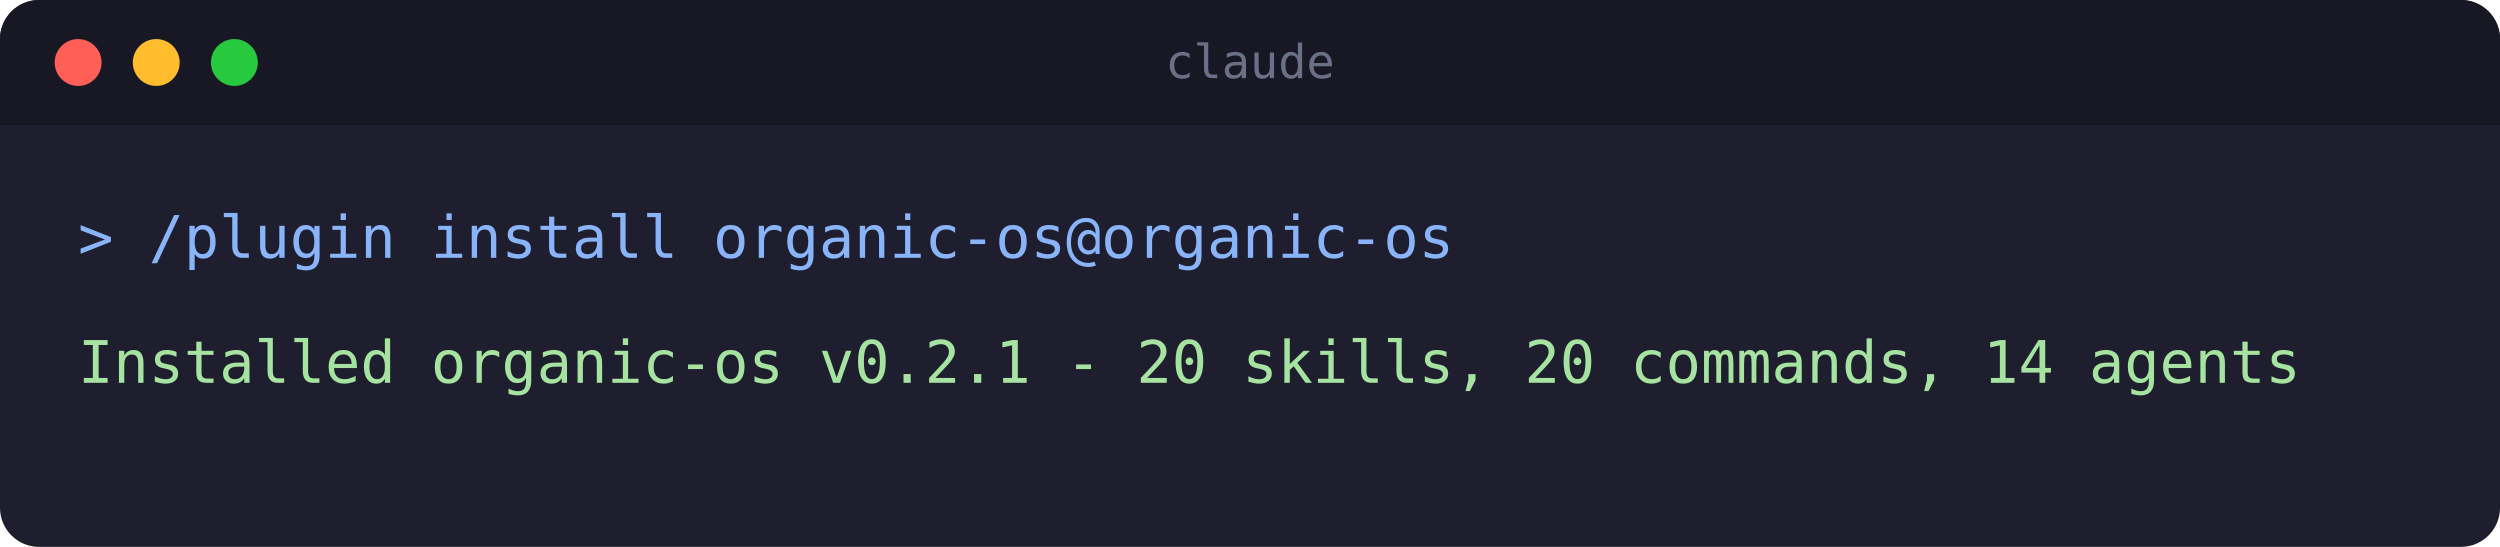
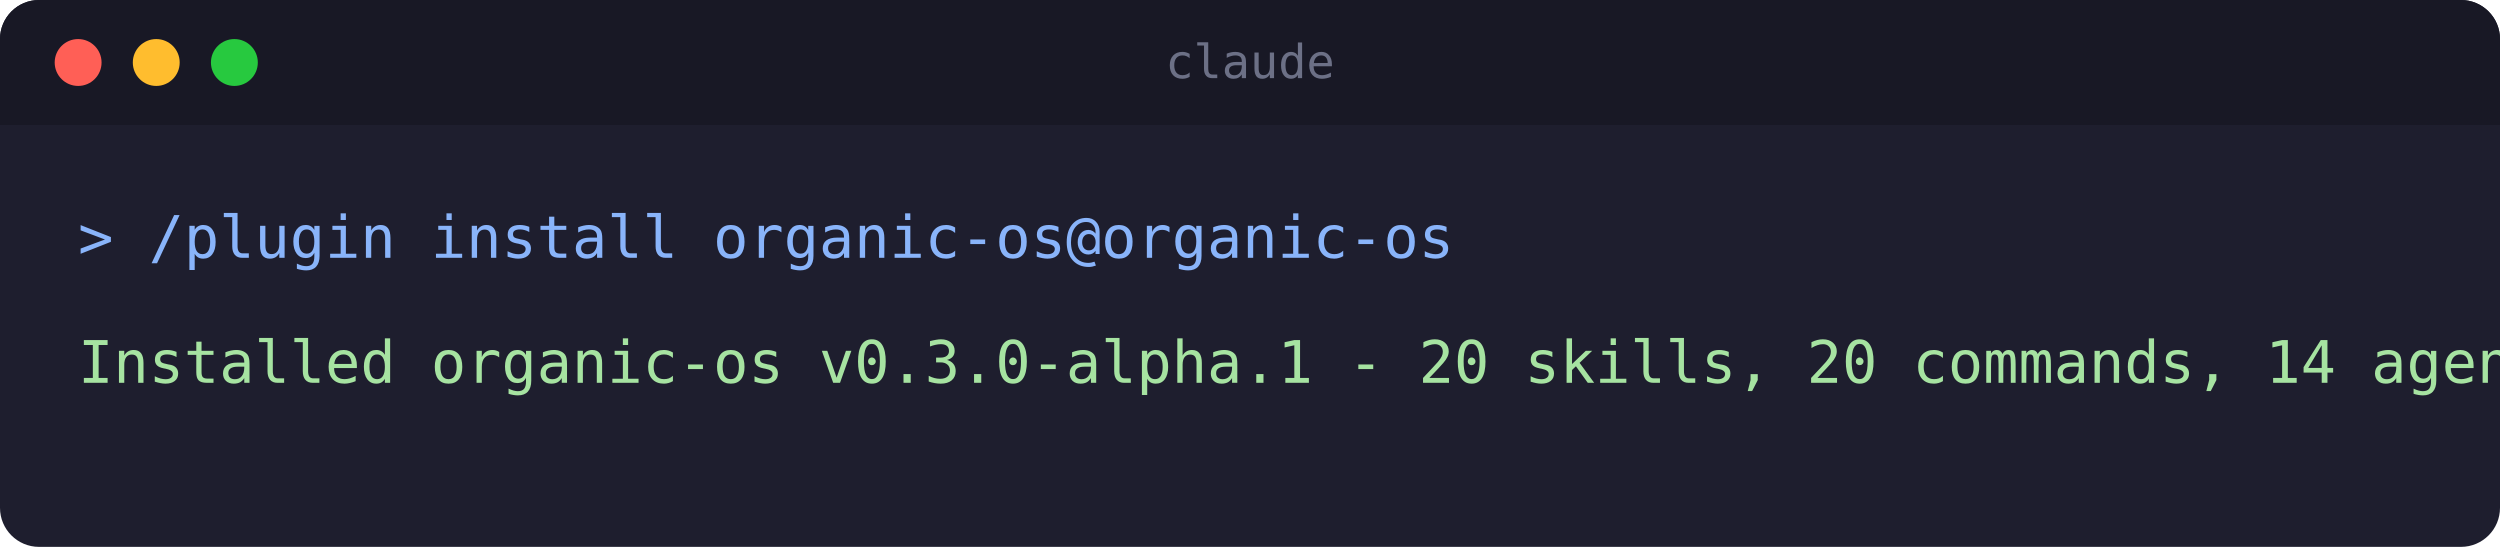
<svg xmlns="http://www.w3.org/2000/svg" width="640" height="140" viewBox="0 0 640 140" role="img" aria-label="Terminal: installing the organic-os plugin">
  <rect x="0" y="0" width="640" height="140" rx="10" fill="#1e1e2e" />
  <rect x="0" y="0" width="640" height="32" rx="10" fill="#181825" />
  <rect x="0" y="22" width="640" height="10" fill="#181825" />
  <circle cx="20" cy="16" r="6" fill="#ff5f56" />
  <circle cx="40" cy="16" r="6" fill="#ffbd2e" />
  <circle cx="60" cy="16" r="6" fill="#27c93f" />
  <text x="320" y="20" text-anchor="middle" font-family="monospace" font-size="12" fill="#6c7086">claude</text>
  <text x="20" y="66" font-family="monospace" font-size="15" fill="#89b4fa">&gt; /plugin install organic-os@organic-os</text>
-   <text x="20" y="98" font-family="monospace" font-size="15" fill="#a6e3a1">Installed organic-os v0.2.1 - 20 skills, 20 commands, 14 agents</text>
+   <text x="20" y="98" font-family="monospace" font-size="15" fill="#a6e3a1">Installed organic-os v0.3.0-alpha.1 - 20 skills, 20 commands, 14 agents</text>
</svg>
